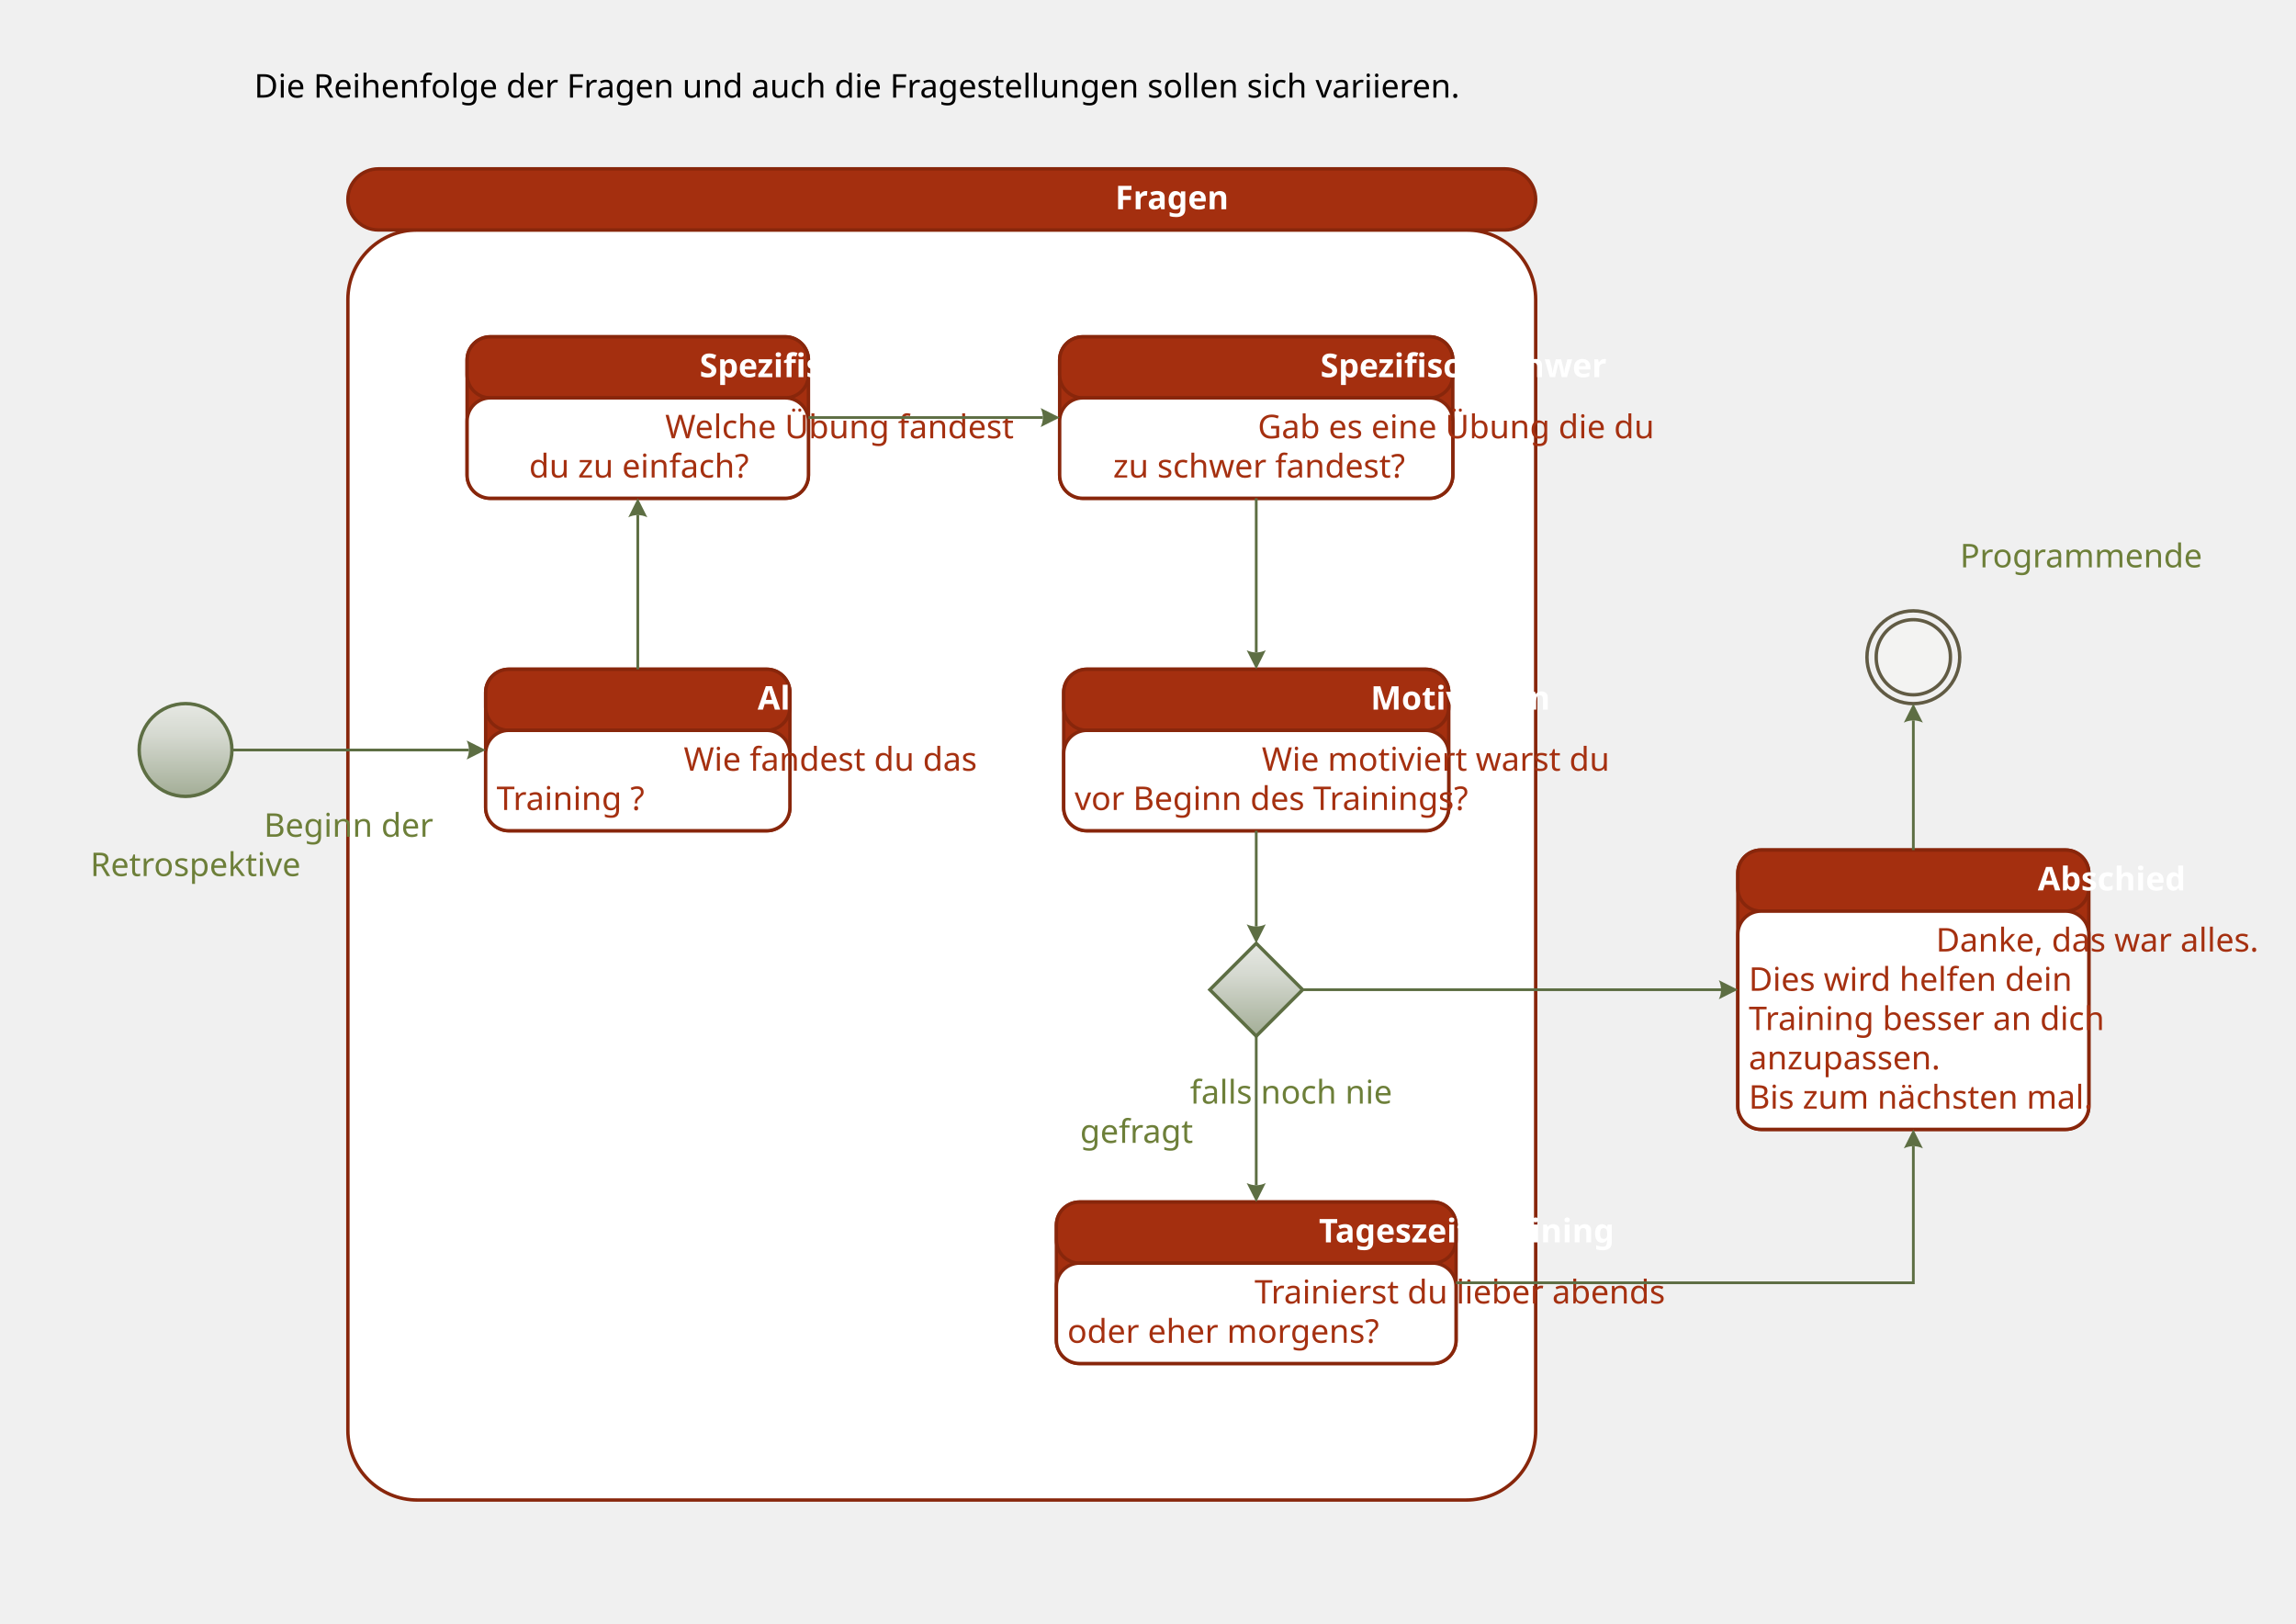
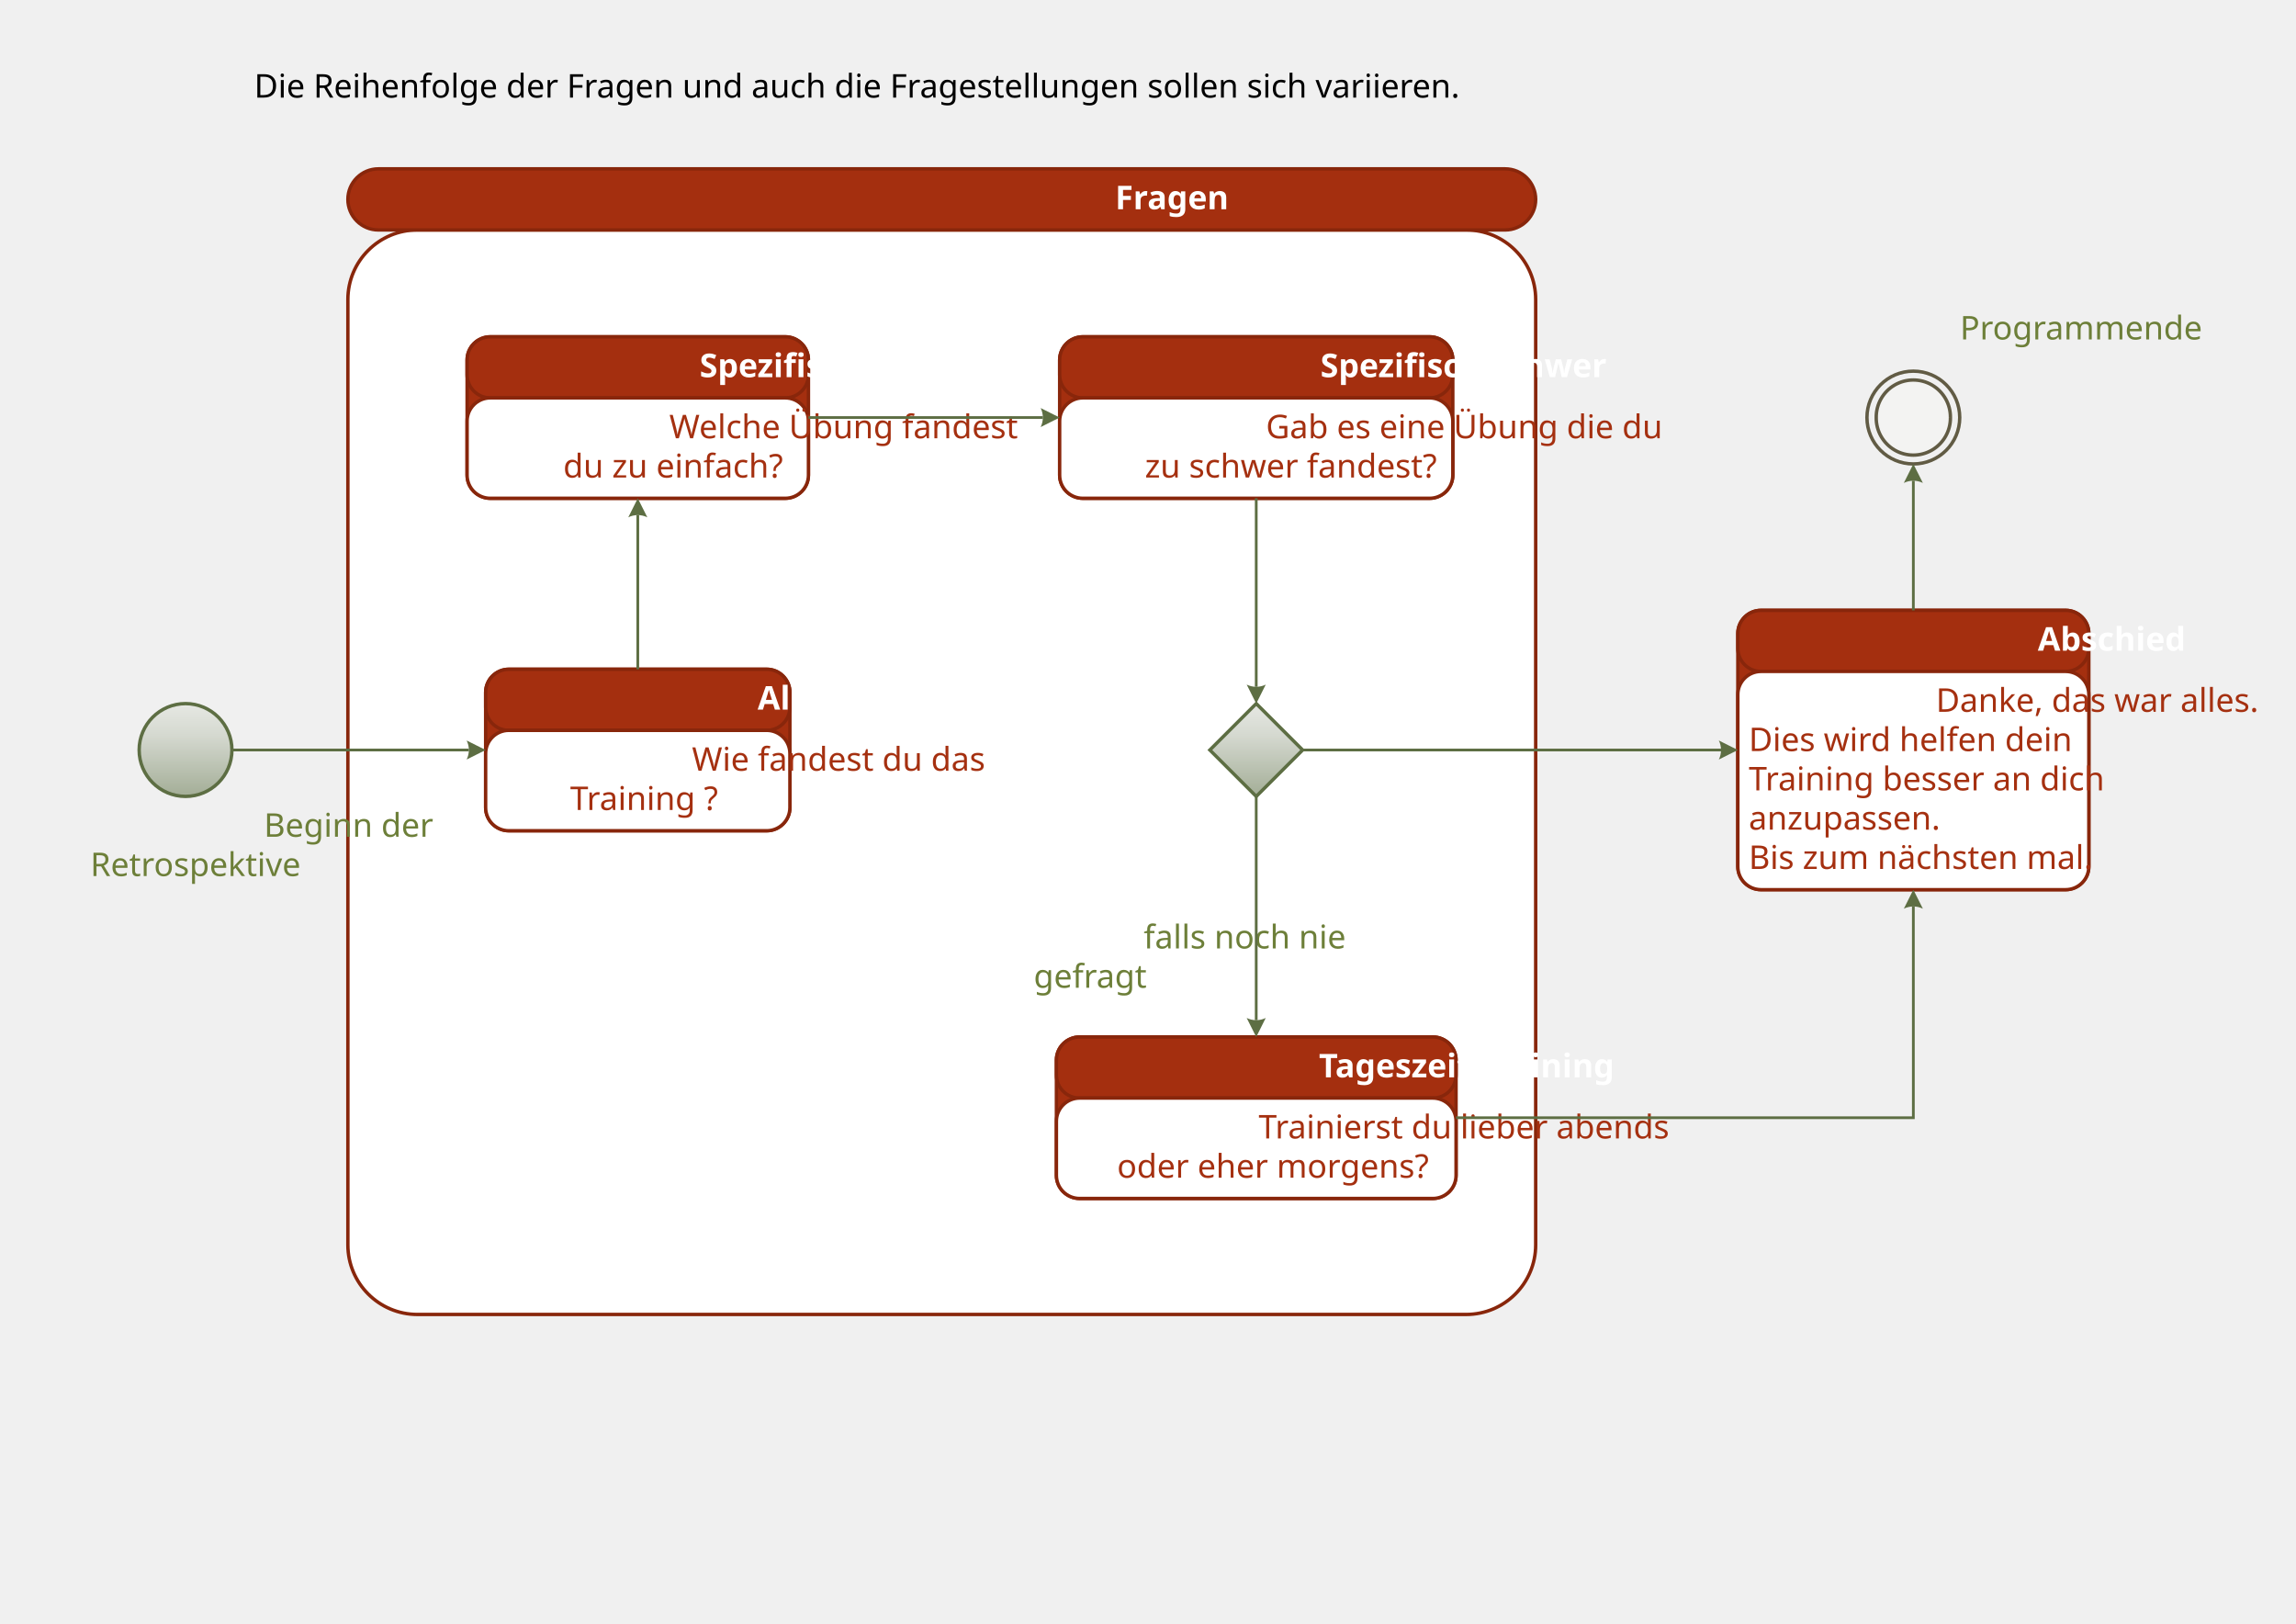
<svg xmlns="http://www.w3.org/2000/svg" xmlns:ns1="http://schemas.microsoft.com/visio/2003/SVGExtensions/" xmlns:xlink="http://www.w3.org/1999/xlink" width="11.693in" height="8.268in" viewBox="0 0 841.89 595.276" xml:space="preserve" color-interpolation-filters="sRGB" class="st17">
  <ns1:documentProperties ns1:langID="1031" ns1:metric="true" ns1:viewMarkup="false">
    <ns1:userDefs>
      <ns1:ud ns1:nameU="msvNoAutoConnect" ns1:prompt="" ns1:val="VT0(0):26" />
    </ns1:userDefs>
  </ns1:documentProperties>
  <style type="text/css">
	
		.st1 {fill:#a42f0f;stroke:#88260b;stroke-linecap:butt;stroke-width:1.25;visibility:hidden}
		.st2 {fill:#ffffff;stroke:#88260b;stroke-linecap:butt;stroke-width:1.25}
		.st3 {fill:#a42f0f}
		.st4 {stroke:#88260b;stroke-linecap:butt;stroke-width:1.25}
		.st5 {fill:#ffffff;font-family:Franklin Gothic Book;font-size:1em;font-weight:bold}
		.st6 {fill:url(#grad0-14);stroke:#5d6e43;stroke-linecap:butt;stroke-width:1.25}
		.st7 {fill:#6d7f39;font-family:Franklin Gothic Book;font-size:1em}
		.st8 {font-size:1em}
		.st9 {fill:none;stroke:none;stroke-linecap:butt;stroke-width:1.25}
		.st10 {fill:#000000;font-family:Franklin Gothic Book;font-size:1em}
		.st11 {fill:#a42f0f;stroke:#88260b;stroke-linecap:butt;stroke-width:1.25}
		.st12 {fill:#a53010;font-family:Franklin Gothic Book;font-size:1em}
		.st13 {marker-end:url(#mrkr5-35);stroke:#5d6e43;stroke-linecap:butt;stroke-width:1}
		.st14 {fill:#5d6e43;fill-opacity:1;stroke:#5d6e43;stroke-opacity:1;stroke-width:0.284}
		.st15 {fill:#f3f3f2}
		.st16 {stroke:#615b44;stroke-linecap:butt;stroke-width:1.25}
		.st17 {fill:none;fill-rule:evenodd;font-size:12px;overflow:visible;stroke-linecap:square;stroke-miterlimit:3}
	
	</style>
  <defs id="Patterns_And_Gradients">
    <linearGradient id="grad0-14" x1="0" y1="0" x2="1" y2="0" gradientTransform="rotate(90 0.5 0.5)">
      <stop offset="0.02" stop-color="#e5e7e2" stop-opacity="1" />
      <stop offset="0.34" stop-color="#d5d9d0" stop-opacity="1" />
      <stop offset="0.96" stop-color="#a6b09a" stop-opacity="1" />
    </linearGradient>
  </defs>
  <defs id="Markers">
    <g id="lend5">
      <path d="M 2 1 L 0 0 L 1.981 -0.993 C 1.672 -0.365 1.673 0.373 1.985 1 " style="stroke:none" />
    </g>
    <marker id="mrkr5-35" class="st14" ns1:arrowType="5" ns1:arrowSize="2" ns1:setback="6.16" refX="-6.16" orient="auto" markerUnits="strokeWidth" overflow="visible">
      <use xlink:href="#lend5" transform="scale(-3.52,-3.52) " />
    </marker>
  </defs>
  <g ns1:mID="0" ns1:index="1" ns1:groupContext="foregroundPage">
    <ns1:userDefs>
      <ns1:ud ns1:nameU="msvThemeOrder" ns1:val="VT0(0):26" />
    </ns1:userDefs>
    <ns1:pageProperties ns1:drawingScale="0.0393701" ns1:pageScale="0.0393701" ns1:drawingUnits="24" ns1:shadowOffsetX="8.50394" ns1:shadowOffsetY="-8.50394" />
    <ns1:layer ns1:name="Verbinder" ns1:index="0" />
-     <g id="group16-1" transform="translate(127.559,-45.3543)" ns1:mID="16" ns1:groupContext="group">
+     <g id="group16-1" transform="translate(127.559,-113.386)" ns1:mID="16" ns1:groupContext="group">
      <ns1:userDefs>
        <ns1:ud ns1:nameU="visVersion" ns1:prompt="" ns1:val="VT0(15):26" />
        <ns1:ud ns1:nameU="msvStructureType" ns1:prompt="" ns1:val="VT4(Container)" />
        <ns1:ud ns1:nameU="msvSDContainerMargin" ns1:prompt="" ns1:val="VT0(0.11811023622047):24" />
        <ns1:ud ns1:nameU="msvSDContainerResize" ns1:prompt="" ns1:val="VT0(1):26" />
        <ns1:ud ns1:nameU="msvSDHeadingStyle" ns1:prompt="" ns1:val="VT0(1):26" />
        <ns1:ud ns1:nameU="msvSDHeadingStyleCount" ns1:prompt="" ns1:val="VT0(1):26" />
      </ns1:userDefs>
      <g id="shape16-2" ns1:mID="16" ns1:groupContext="groupContent">
-         <rect x="0" y="107.249" width="435.543" height="488.027" rx="25.512" ry="25.512" class="st1" />
-       </g>
-       <g id="group17-4" transform="translate(0,-465.623)" ns1:mID="17" ns1:groupContext="group">
+         <rect x="0" y="175.28" width="435.543" height="419.995" rx="25.512" ry="25.512" class="st1" />
+       </g>
+       <g id="group17-4" transform="translate(0,-397.591)" ns1:mID="17" ns1:groupContext="group">
        <ns1:userDefs>
          <ns1:ud ns1:nameU="UmlRole" ns1:prompt="" ns1:val="VT4(Title)" />
          <ns1:ud ns1:nameU="msvStructureType" ns1:prompt="" ns1:val="VT4(Heading)" />
          <ns1:ud ns1:nameU="msvSDContainerHeadingEdge" ns1:prompt="" ns1:val="VT4(Bottom)" />
        </ns1:userDefs>
-         <g id="shape18-5" ns1:mID="18" ns1:groupContext="shape" transform="translate(0,465.623)">
+         <g id="shape18-5" ns1:mID="18" ns1:groupContext="shape" transform="translate(0,397.591)">
          <ns1:userDefs>
            <ns1:ud ns1:nameU="UmlRole" ns1:prompt="" ns1:val="VT4(Body)" />
          </ns1:userDefs>
-           <path d="M25.51 595.28 L410.03 595.28 A25.512 25.512 -180 0 0 435.54 569.76 L435.54 155.16 A25.512 25.512          -180 0 0 410.03 129.65 L25.51 129.65 A25.512 25.512 -180 0 0 0 155.16 L0 569.76 A25.512 25.512          -180 0 0 25.51 595.28 Z" class="st2" />
+           <path d="M25.51 595.28 L410.03 595.28 A25.512 25.512 -180 0 0 435.54 569.76 L435.54 223.2 A25.512 25.512          -180 0 0 410.03 197.68 L25.51 197.68 A25.512 25.512 -180 0 0 0 223.2 L0 569.76 A25.512 25.512          -180 0 0 25.51 595.28 Z" class="st2" />
        </g>
        <g id="shape17-7" ns1:mID="17" ns1:groupContext="groupContent">
          <ns1:textBlock ns1:margins="rect(4,4,4,4)" ns1:tabSpace="42.5197" />
          <ns1:textRect cx="217.772" cy="584.074" width="435.55" height="22.404" />
          <path d="M217.77 595.28 L11.2 595.28 A11.202 11.202 0 0 1 0 584.07 L0 584.07 A11.202 11.202 0 0 1 11.2 572.87          L217.77 572.87 L217.77 595.28 L424.34 595.28 A11.202 11.202 -180 0 0 435.54 584.07 L435.54 584.07          A11.202 11.202 -180 0 0 424.34 572.87 L217.77 572.87 L217.77 595.28 Z" class="st3" />
          <path d="M217.77 595.28 L11.2 595.28 A11.202 11.202 0 0 1 0 584.07 L0 584.07 A11.202 11.202 0 0 1 11.2 572.87          L217.77 572.87M217.77 595.28 L424.34 595.28 A11.202 11.202 -180 0 0 435.54 584.07 L435.54 584.07          A11.202 11.202 -180 0 0 424.34 572.87 L217.77 572.87" class="st4" />
          <text x="200.23" y="587.67" class="st5" ns1:langID="1031">
            <ns1:paragraph ns1:horizAlign="1" />
            <ns1:tabList />Fragen</text>
        </g>
      </g>
    </g>
    <g id="shape2-11" ns1:mID="2" ns1:groupContext="shape" transform="translate(51.0236,-303.314)">
      <ns1:userDefs>
        <ns1:ud ns1:nameU="visVersion" ns1:prompt="" ns1:val="VT0(15):26" />
      </ns1:userDefs>
      <ns1:textBlock ns1:margins="rect(4,4,4,4)" ns1:tabSpace="42.5197" />
      <ns1:textRect cx="17.008" cy="613.678" width="80.82" height="36.804" />
      <ellipse cx="17.008" cy="578.268" rx="17.008" ry="17.008" class="st6" />
      <text x="-10.4" y="610.08" class="st7" ns1:langID="1031">
        <ns1:paragraph ns1:horizAlign="1" />
        <ns1:tabList />Beginn der <ns1:lf />
        <tspan x="-17.9" dy="1.2em" class="st8">Retrospektive</tspan>
      </text>
    </g>
    <g id="shape8-17" ns1:mID="8" ns1:groupContext="shape" transform="translate(18,-548.929)">
      <ns1:textBlock ns1:margins="rect(4,4,4,4)" ns1:tabSpace="42.5197" />
      <ns1:textRect cx="217.772" cy="581.102" width="435.55" height="28.346" />
      <rect x="0" y="566.929" width="435.543" height="28.346" class="st9" />
      <text x="19.04" y="584.7" class="st10" ns1:langID="1031">
        <ns1:paragraph ns1:horizAlign="1" />
        <ns1:tabList />Die Reihenfolge der Fragen und auch die Fragestellungen sollen sich variieren.</text>
    </g>
    <g id="group19-20" transform="translate(178.076,-290.718)" ns1:mID="19" ns1:groupContext="group">
      <ns1:userDefs>
        <ns1:ud ns1:nameU="visVersion" ns1:prompt="" ns1:val="VT0(15):26" />
      </ns1:userDefs>
      <g id="shape19-21" ns1:mID="19" ns1:groupContext="groupContent">
        <rect x="0" y="536.068" width="111.564" height="59.208" rx="8.504" ry="8.504" class="st11" />
      </g>
      <g id="shape20-23" ns1:mID="20" ns1:groupContext="shape" transform="translate(0,-36.8038)">
        <ns1:userDefs>
          <ns1:ud ns1:nameU="UmlRole" ns1:prompt="" ns1:val="VT4(Title)" />
        </ns1:userDefs>
        <ns1:textBlock ns1:margins="rect(4,4,4,4)" ns1:tabSpace="42.5197" />
        <ns1:textRect cx="55.782" cy="584.074" width="111.57" height="22.404" />
        <path d="M8.5 595.28 L103.06 595.28 A8.504 8.504 -180 0 0 111.56 586.77 L111.56 581.38 A8.504 8.504 -180         0 0 103.06 572.87 L8.5 572.87 A8.504 8.504 -180 0 0 0 581.38 L0 586.77 A8.504 8.504 -180 0 0         8.5 595.28 Z" class="st11" />
        <text x="31.08" y="587.67" class="st5" ns1:langID="1031">
          <ns1:paragraph ns1:horizAlign="1" />
          <ns1:tabList />Allgemein</text>
      </g>
      <g id="shape21-26" ns1:mID="21" ns1:groupContext="shape">
        <ns1:userDefs>
          <ns1:ud ns1:nameU="UmlRole" ns1:prompt="" ns1:val="VT4(Body)" />
        </ns1:userDefs>
        <ns1:textBlock ns1:margins="rect(4,4,4,4)" ns1:tabSpace="42.5197" />
        <ns1:textRect cx="55.782" cy="576.874" width="111.57" height="36.804" />
        <path d="M8.5 595.28 L103.06 595.28 A8.504 8.504 -180 0 0 111.56 586.77 L111.56 566.98 A8.504 8.504 -180         0 0 103.06 558.47 L8.5 558.47 A8.504 8.504 -180 0 0 0 566.98 L0 586.77 A8.504 8.504 -180 0 0         8.5 595.28 Z" class="st2" />
-         <text x="4" y="573.27" class="st12" ns1:langID="1031">
-           <ns1:paragraph />
+         <text x="7" y="573.27" class="st12" ns1:langID="1031">
+           <ns1:paragraph ns1:horizAlign="1" />
          <ns1:tabList />Wie fandest du das <ns1:lf />
-           <tspan x="4" dy="1.2em" class="st8">Training ?</tspan>
+           <tspan x="30.98" dy="1.2em" class="st8">Training ?</tspan>
        </text>
      </g>
    </g>
    <g id="shape24-30" ns1:mID="24" ns1:groupContext="shape" ns1:layerMember="0" transform="translate(85.0394,-313.235)">
      <path d="M0 588.19 L86.88 588.19" class="st13" />
    </g>
    <g id="group26-36" transform="translate(171.277,-412.603)" ns1:mID="26" ns1:groupContext="group">
      <ns1:userDefs>
        <ns1:ud ns1:nameU="visVersion" ns1:prompt="" ns1:val="VT0(15):26" />
      </ns1:userDefs>
      <g id="shape26-37" ns1:mID="26" ns1:groupContext="groupContent">
        <rect x="0" y="536.068" width="125.163" height="59.208" rx="8.504" ry="8.504" class="st11" />
      </g>
      <g id="shape27-39" ns1:mID="27" ns1:groupContext="shape" transform="translate(0,-36.8038)">
        <ns1:userDefs>
          <ns1:ud ns1:nameU="UmlRole" ns1:prompt="" ns1:val="VT4(Title)" />
        </ns1:userDefs>
        <ns1:textBlock ns1:margins="rect(4,4,4,4)" ns1:tabSpace="42.5197" />
        <ns1:textRect cx="62.582" cy="584.074" width="125.17" height="22.404" />
        <path d="M8.5 595.28 L116.66 595.28 A8.504 8.504 -180 0 0 125.16 586.77 L125.16 581.38 A8.504 8.504 -180         0 0 116.66 572.87 L8.5 572.87 A8.504 8.504 -180 0 0 0 581.38 L0 586.77 A8.504 8.504 -180 0 0         8.5 595.28 Z" class="st11" />
        <text x="16.61" y="587.67" class="st5" ns1:langID="1031">
          <ns1:paragraph ns1:horizAlign="1" />
          <ns1:tabList />Spezifisch einfach</text>
      </g>
      <g id="shape28-42" ns1:mID="28" ns1:groupContext="shape">
        <ns1:userDefs>
          <ns1:ud ns1:nameU="UmlRole" ns1:prompt="" ns1:val="VT4(Body)" />
        </ns1:userDefs>
        <ns1:textBlock ns1:margins="rect(4,4,4,4)" ns1:tabSpace="42.5197" />
        <ns1:textRect cx="62.582" cy="576.874" width="125.17" height="36.804" />
        <path d="M8.5 595.28 L116.66 595.28 A8.504 8.504 -180 0 0 125.16 586.77 L125.16 566.98 A8.504 8.504 -180         0 0 116.66 558.47 L8.5 558.47 A8.504 8.504 -180 0 0 0 566.98 L0 586.77 A8.504 8.504 -180 0 0         8.5 595.28 Z" class="st2" />
-         <text x="4" y="573.27" class="st12" ns1:langID="1031">
-           <ns1:paragraph />
+         <text x="5.5" y="573.27" class="st12" ns1:langID="1031">
+           <ns1:paragraph ns1:horizAlign="1" />
          <ns1:tabList />Welche Übung fandest<ns1:lf />
-           <tspan x="4" dy="1.2em" class="st8">      </tspan>du zu einfach?  </text>
+           <tspan x="16.52" dy="1.2em" class="st8">      </tspan>du zu einfach?  </text>
      </g>
    </g>
    <g id="shape29-46" ns1:mID="29" ns1:groupContext="shape" ns1:layerMember="0" transform="translate(226.772,-349.925)">
      <path d="M7.09 595.28 L7.09 538.76" class="st13" />
    </g>
    <g id="group30-51" transform="translate(388.55,-412.603)" ns1:mID="30" ns1:groupContext="group">
      <ns1:userDefs>
        <ns1:ud ns1:nameU="visVersion" ns1:prompt="" ns1:val="VT0(15):26" />
      </ns1:userDefs>
      <g id="shape30-52" ns1:mID="30" ns1:groupContext="groupContent">
        <rect x="0" y="536.068" width="144.16" height="59.208" rx="8.504" ry="8.504" class="st11" />
      </g>
      <g id="shape31-54" ns1:mID="31" ns1:groupContext="shape" transform="translate(0,-36.8038)">
        <ns1:userDefs>
          <ns1:ud ns1:nameU="UmlRole" ns1:prompt="" ns1:val="VT4(Title)" />
        </ns1:userDefs>
        <ns1:textBlock ns1:margins="rect(4,4,4,4)" ns1:tabSpace="42.5197" />
        <ns1:textRect cx="72.08" cy="584.074" width="144.17" height="22.404" />
        <path d="M8.5 595.28 L135.66 595.28 A8.504 8.504 -180 0 0 144.16 586.77 L144.16 581.38 A8.504 8.504 -180         0 0 135.66 572.87 L8.5 572.87 A8.504 8.504 -180 0 0 0 581.38 L0 586.77 A8.504 8.504 -180 0 0         8.5 595.28 Z" class="st11" />
        <text x="26.97" y="587.67" class="st5" ns1:langID="1031">
          <ns1:paragraph ns1:horizAlign="1" />
          <ns1:tabList />Spezifisch schwer</text>
      </g>
      <g id="shape32-57" ns1:mID="32" ns1:groupContext="shape">
        <ns1:userDefs>
          <ns1:ud ns1:nameU="UmlRole" ns1:prompt="" ns1:val="VT4(Body)" />
        </ns1:userDefs>
        <ns1:textBlock ns1:margins="rect(4,4,4,4)" ns1:tabSpace="42.5197" />
        <ns1:textRect cx="72.08" cy="576.874" width="144.17" height="36.804" />
        <path d="M8.5 595.28 L135.66 595.28 A8.504 8.504 -180 0 0 144.16 586.77 L144.16 566.98 A8.504 8.504 -180         0 0 135.66 558.47 L8.5 558.47 A8.504 8.504 -180 0 0 0 566.98 L0 586.77 A8.504 8.504 -180 0 0         8.5 595.28 Z" class="st2" />
-         <text x="4" y="573.27" class="st12" ns1:langID="1031">
-           <ns1:paragraph />
+         <text x="7" y="573.27" class="st12" ns1:langID="1031">
+           <ns1:paragraph ns1:horizAlign="1" />
          <ns1:tabList />Gab es eine Übung die du <ns1:lf />
-           <tspan x="4" dy="1.2em" class="st8">     </tspan>zu schwer fandest?  </text>
+           <tspan x="15.65" dy="1.2em" class="st8">     </tspan>zu schwer fandest?  </text>
      </g>
    </g>
    <g id="shape38-61" ns1:mID="38" ns1:groupContext="shape" ns1:layerMember="0" transform="translate(296.44,-435.12)">
      <path d="M0 588.19 L85.95 588.19" class="st13" />
    </g>
-     <g id="group39-66" transform="translate(390.033,-290.718)" ns1:mID="39" ns1:groupContext="group">
-       <ns1:userDefs>
-         <ns1:ud ns1:nameU="visVersion" ns1:prompt="" ns1:val="VT0(15):26" />
-       </ns1:userDefs>
-       <g id="shape39-67" ns1:mID="39" ns1:groupContext="groupContent">
-         <rect x="0" y="536.068" width="141.194" height="59.208" rx="8.504" ry="8.504" class="st11" />
-       </g>
-       <g id="shape40-69" ns1:mID="40" ns1:groupContext="shape" transform="translate(0,-36.8038)">
-         <ns1:userDefs>
-           <ns1:ud ns1:nameU="UmlRole" ns1:prompt="" ns1:val="VT4(Title)" />
-         </ns1:userDefs>
-         <ns1:textBlock ns1:margins="rect(4,4,4,4)" ns1:tabSpace="42.5197" />
-         <ns1:textRect cx="70.597" cy="584.074" width="141.2" height="22.404" />
-         <path d="M8.5 595.28 L132.69 595.28 A8.504 8.504 -180 0 0 141.19 586.77 L141.19 581.38 A8.504 8.504 -180         0 0 132.69 572.87 L8.5 572.87 A8.504 8.504 -180 0 0 0 581.38 L0 586.77 A8.504 8.504 -180 0 0         8.5 595.28 Z" class="st11" />
-         <text x="43.9" y="587.67" class="st5" ns1:langID="1031">
-           <ns1:paragraph ns1:horizAlign="1" />
-           <ns1:tabList />Motivation</text>
-       </g>
-       <g id="shape41-72" ns1:mID="41" ns1:groupContext="shape">
-         <ns1:userDefs>
-           <ns1:ud ns1:nameU="UmlRole" ns1:prompt="" ns1:val="VT4(Body)" />
-         </ns1:userDefs>
-         <ns1:textBlock ns1:margins="rect(4,4,4,4)" ns1:tabSpace="42.5197" />
-         <ns1:textRect cx="70.597" cy="576.874" width="141.2" height="36.804" />
-         <path d="M8.5 595.28 L132.69 595.28 A8.504 8.504 -180 0 0 141.19 586.77 L141.19 566.98 A8.504 8.504 -180         0 0 132.69 558.47 L8.5 558.47 A8.504 8.504 -180 0 0 0 566.98 L0 586.77 A8.504 8.504 -180 0 0         8.5 595.28 Z" class="st2" />
-         <text x="4" y="573.27" class="st12" ns1:langID="1031">
-           <ns1:paragraph />
-           <ns1:tabList />Wie motiviert warst du<ns1:lf />
-           <tspan x="4" dy="1.2em" class="st8">vor Beginn des Trainings?</tspan>
-         </text>
-       </g>
-     </g>
-     <g id="shape42-76" ns1:mID="42" ns1:groupContext="shape" ns1:layerMember="0" transform="translate(453.543,-412.603)">
-       <path d="M7.09 595.28 L7.09 651.79" class="st13" />
-     </g>
-     <g id="shape43-81" ns1:mID="43" ns1:groupContext="shape" transform="translate(443.622,-215.433)">
+     <g id="shape42-66" ns1:mID="42" ns1:groupContext="shape" ns1:layerMember="0" transform="translate(453.543,-412.603)">
+       <path d="M7.09 595.28 L7.09 664.39" class="st13" />
+     </g>
+     <g id="shape43-71" ns1:mID="43" ns1:groupContext="shape" transform="translate(443.622,-303.314)">
      <ns1:userDefs>
        <ns1:ud ns1:nameU="visVersion" ns1:prompt="" ns1:val="VT0(15):26" />
      </ns1:userDefs>
      <path d="M17.01 595.28 L34.02 578.27 L17.01 561.26 L0 578.27 L17.01 595.28 Z" class="st6" />
    </g>
-     <g id="shape44-84" ns1:mID="44" ns1:groupContext="shape" ns1:layerMember="0" transform="translate(453.543,-290.718)">
-       <path d="M7.09 595.28 L7.09 630.38" class="st13" />
-     </g>
-     <g id="shape45-89" ns1:mID="45" ns1:groupContext="shape" transform="translate(374.173,-170.079)">
+     <g id="shape45-74" ns1:mID="45" ns1:groupContext="shape" transform="translate(357.165,-226.962)">
      <ns1:textBlock ns1:margins="rect(4,4,4,4)" ns1:tabSpace="42.5197" />
      <ns1:textRect cx="39.685" cy="578.268" width="79.38" height="34.016" />
      <rect x="0" y="561.26" width="79.37" height="34.016" class="st9" />
      <text x="6.01" y="574.67" class="st7" ns1:langID="1031">
        <ns1:paragraph ns1:horizAlign="1" />
        <ns1:tabList />falls noch nie <tspan x="21.87" dy="1.2em" class="st8">gefragt</tspan>
      </text>
    </g>
-     <g id="group48-93" transform="translate(387.361,-95.396)" ns1:mID="48" ns1:groupContext="group">
-       <ns1:userDefs>
-         <ns1:ud ns1:nameU="visVersion" ns1:prompt="" ns1:val="VT0(15):26" />
-       </ns1:userDefs>
-       <g id="shape48-94" ns1:mID="48" ns1:groupContext="groupContent">
+     <g id="group48-78" transform="translate(387.361,-155.906)" ns1:mID="48" ns1:groupContext="group">
+       <ns1:userDefs>
+         <ns1:ud ns1:nameU="visVersion" ns1:prompt="" ns1:val="VT0(15):26" />
+       </ns1:userDefs>
+       <g id="shape48-79" ns1:mID="48" ns1:groupContext="groupContent">
        <rect x="0" y="536.068" width="146.539" height="59.208" rx="8.504" ry="8.504" class="st11" />
      </g>
-       <g id="shape49-96" ns1:mID="49" ns1:groupContext="shape" transform="translate(0,-36.8038)">
+       <g id="shape49-81" ns1:mID="49" ns1:groupContext="shape" transform="translate(0,-36.8038)">
        <ns1:userDefs>
          <ns1:ud ns1:nameU="UmlRole" ns1:prompt="" ns1:val="VT4(Title)" />
        </ns1:userDefs>
        <ns1:textBlock ns1:margins="rect(4,4,4,4)" ns1:tabSpace="42.5197" />
        <ns1:textRect cx="73.269" cy="584.074" width="146.54" height="22.404" />
        <path d="M8.5 595.28 L138.03 595.28 A8.504 8.504 -180 0 0 146.54 586.77 L146.54 581.38 A8.504 8.504 -180         0 0 138.03 572.87 L8.5 572.87 A8.504 8.504 -180 0 0 -0 581.38 L0 586.77 A8.504 8.504 -180 0         0 8.5 595.28 Z" class="st11" />
        <text x="27.62" y="587.67" class="st5" ns1:langID="1031">
          <ns1:paragraph ns1:horizAlign="1" />
          <ns1:tabList />Tageszeit Training</text>
      </g>
-       <g id="shape50-99" ns1:mID="50" ns1:groupContext="shape">
+       <g id="shape50-84" ns1:mID="50" ns1:groupContext="shape">
        <ns1:userDefs>
          <ns1:ud ns1:nameU="UmlRole" ns1:prompt="" ns1:val="VT4(Body)" />
        </ns1:userDefs>
        <ns1:textBlock ns1:margins="rect(4,4,4,4)" ns1:tabSpace="42.5197" />
        <ns1:textRect cx="73.269" cy="576.874" width="146.54" height="36.804" />
        <path d="M8.5 595.28 L138.03 595.28 A8.504 8.504 -180 0 0 146.54 586.77 L146.54 566.98 A8.504 8.504 -180         0 0 138.03 558.47 L8.5 558.47 A8.504 8.504 -180 0 0 -0 566.98 L0 586.77 A8.504 8.504 -180 0         0 8.5 595.28 Z" class="st2" />
-         <text x="4" y="573.27" class="st12" ns1:langID="1031">
-           <ns1:paragraph />
+         <text x="5.5" y="573.27" class="st12" ns1:langID="1031">
+           <ns1:paragraph ns1:horizAlign="1" />
          <ns1:tabList />Trainierst du lieber abends<ns1:lf />
-           <tspan x="4" dy="1.2em" class="st8">oder eher morgens? </tspan>
+           <tspan x="22.24" dy="1.2em" class="st8">oder eher morgens? </tspan>
        </text>
      </g>
    </g>
-     <g id="shape51-103" ns1:mID="51" ns1:groupContext="shape" ns1:layerMember="0" transform="translate(453.543,-215.433)">
-       <path d="M7.09 595.28 L7.09 649.95" class="st13" />
-     </g>
-     <g id="shape52-108" ns1:mID="52" ns1:groupContext="shape" transform="translate(684.567,-337.323)">
+     <g id="shape51-88" ns1:mID="51" ns1:groupContext="shape" ns1:layerMember="0" transform="translate(467.717,-303.314)">
+       <path d="M-7.09 595.28 L-7.09 677.32" class="st13" />
+     </g>
+     <g id="shape52-93" ns1:mID="52" ns1:groupContext="shape" transform="translate(684.567,-425.198)">
      <ns1:userDefs>
        <ns1:ud ns1:nameU="visVersion" ns1:prompt="" ns1:val="VT0(15):26" />
      </ns1:userDefs>
      <path d="M30.61 578.27 A13.606 13.606 -180 1 0 3.4 578.27 A13.606 13.606 -180 1 0 30.61 578.27 Z" class="st15" />
      <path d="M34.02 578.27 A17.008 17.008 -180 1 0 0 578.27 A17.008 17.008 -180 1 0 34.02 578.27" class="st16" />
      <path d="M30.61 578.27 A13.606 13.606 -180 1 0 3.4 578.27 A13.606 13.606 -180 1 0 30.61 578.27" class="st16" />
    </g>
-     <g id="shape55-112" ns1:mID="55" ns1:groupContext="shape" transform="translate(653.386,-376.71)">
+     <g id="shape55-97" ns1:mID="55" ns1:groupContext="shape" transform="translate(653.386,-460.257)">
      <ns1:textBlock ns1:margins="rect(4,4,4,4)" ns1:tabSpace="42.5197" />
      <ns1:textRect cx="48.189" cy="581.102" width="96.38" height="28.346" />
      <rect x="0" y="566.929" width="96.378" height="28.346" class="st9" />
      <text x="9.14" y="584.7" class="st7" ns1:langID="1031">
        <ns1:paragraph ns1:horizAlign="1" />
        <ns1:tabList />Programmende</text>
    </g>
-     <g id="group56-115" transform="translate(637.224,-181.237)" ns1:mID="56" ns1:groupContext="group">
-       <ns1:userDefs>
-         <ns1:ud ns1:nameU="visVersion" ns1:prompt="" ns1:val="VT0(15):26" />
-       </ns1:userDefs>
-       <g id="shape56-116" ns1:mID="56" ns1:groupContext="groupContent">
+     <g id="group56-100" transform="translate(637.224,-269.118)" ns1:mID="56" ns1:groupContext="group">
+       <ns1:userDefs>
+         <ns1:ud ns1:nameU="visVersion" ns1:prompt="" ns1:val="VT0(15):26" />
+       </ns1:userDefs>
+       <g id="shape56-101" ns1:mID="56" ns1:groupContext="groupContent">
        <rect x="0" y="492.868" width="128.702" height="102.408" rx="8.504" ry="8.504" class="st11" />
      </g>
-       <g id="shape57-118" ns1:mID="57" ns1:groupContext="shape" transform="translate(0,-80.0041)">
+       <g id="shape57-103" ns1:mID="57" ns1:groupContext="shape" transform="translate(0,-80.0041)">
        <ns1:userDefs>
          <ns1:ud ns1:nameU="UmlRole" ns1:prompt="" ns1:val="VT4(Title)" />
        </ns1:userDefs>
        <ns1:textBlock ns1:margins="rect(4,4,4,4)" ns1:tabSpace="42.5197" />
        <ns1:textRect cx="64.351" cy="584.074" width="128.71" height="22.404" />
        <path d="M8.5 595.28 L120.2 595.28 A8.504 8.504 -180 0 0 128.7 586.77 L128.7 581.38 A8.504 8.504 -180 0 0         120.2 572.87 L8.5 572.87 A8.504 8.504 -180 0 0 0 581.38 L0 586.77 A8.504 8.504 -180 0 0 8.5         595.28 Z" class="st11" />
        <text x="41.34" y="587.67" class="st5" ns1:langID="1031">
          <ns1:paragraph ns1:horizAlign="1" />
          <ns1:tabList />Abschied</text>
      </g>
-       <g id="shape58-121" ns1:mID="58" ns1:groupContext="shape">
+       <g id="shape58-106" ns1:mID="58" ns1:groupContext="shape">
        <ns1:userDefs>
          <ns1:ud ns1:nameU="UmlRole" ns1:prompt="" ns1:val="VT4(Body)" />
        </ns1:userDefs>
        <ns1:textBlock ns1:margins="rect(4,4,4,4)" ns1:tabSpace="42.5197" />
        <ns1:textRect cx="64.351" cy="555.274" width="128.71" height="80.004" />
        <path d="M8.5 595.28 L120.2 595.28 A8.504 8.504 -180 0 0 128.7 586.77 L128.7 523.78 A8.504 8.504 -180 0 0         120.2 515.27 L8.5 515.27 A8.504 8.504 -180 0 0 0 523.78 L0 586.77 A8.504 8.504 -180 0 0 8.5         595.28 Z" class="st2" />
        <text x="4" y="530.07" class="st12" ns1:langID="1031">
          <ns1:paragraph />
          <ns1:tabList />Danke, das war alles. <ns1:lf />
          <tspan x="4" dy="1.2em" class="st8">Dies wird helfen dein <ns1:lf />
          </tspan>
          <tspan x="4" dy="1.2em" class="st8">Training besser an dich<ns1:lf />
          </tspan>
          <tspan x="4" dy="1.2em" class="st8">anzupassen. <ns1:lf />
          </tspan>
          <tspan x="4" dy="1.2em" class="st8">Bis zum nächsten mal.</tspan>
        </text>
      </g>
    </g>
-     <g id="shape60-128" ns1:mID="60" ns1:groupContext="shape" ns1:layerMember="0" transform="translate(533.899,-125)">
-       <path d="M0 595.28 L167.68 595.28 L167.68 545.2" class="st13" />
-     </g>
-     <g id="shape61-133" ns1:mID="61" ns1:groupContext="shape" ns1:layerMember="0" transform="translate(477.638,-225.354)">
+     <g id="shape60-113" ns1:mID="60" ns1:groupContext="shape" ns1:layerMember="0" transform="translate(533.899,-185.509)">
+       <path d="M0 595.28 L167.68 595.28 L167.68 517.83" class="st13" />
+     </g>
+     <g id="shape61-118" ns1:mID="61" ns1:groupContext="shape" ns1:layerMember="0" transform="translate(477.638,-313.235)">
      <path d="M0 588.19 L153.43 588.19" class="st13" />
    </g>
-     <g id="shape62-138" ns1:mID="62" ns1:groupContext="shape" ns1:layerMember="0" transform="translate(694.488,-283.645)">
+     <g id="shape62-123" ns1:mID="62" ns1:groupContext="shape" ns1:layerMember="0" transform="translate(694.488,-371.526)">
      <path d="M7.09 595.28 L7.09 547.76" class="st13" />
    </g>
  </g>
</svg>
